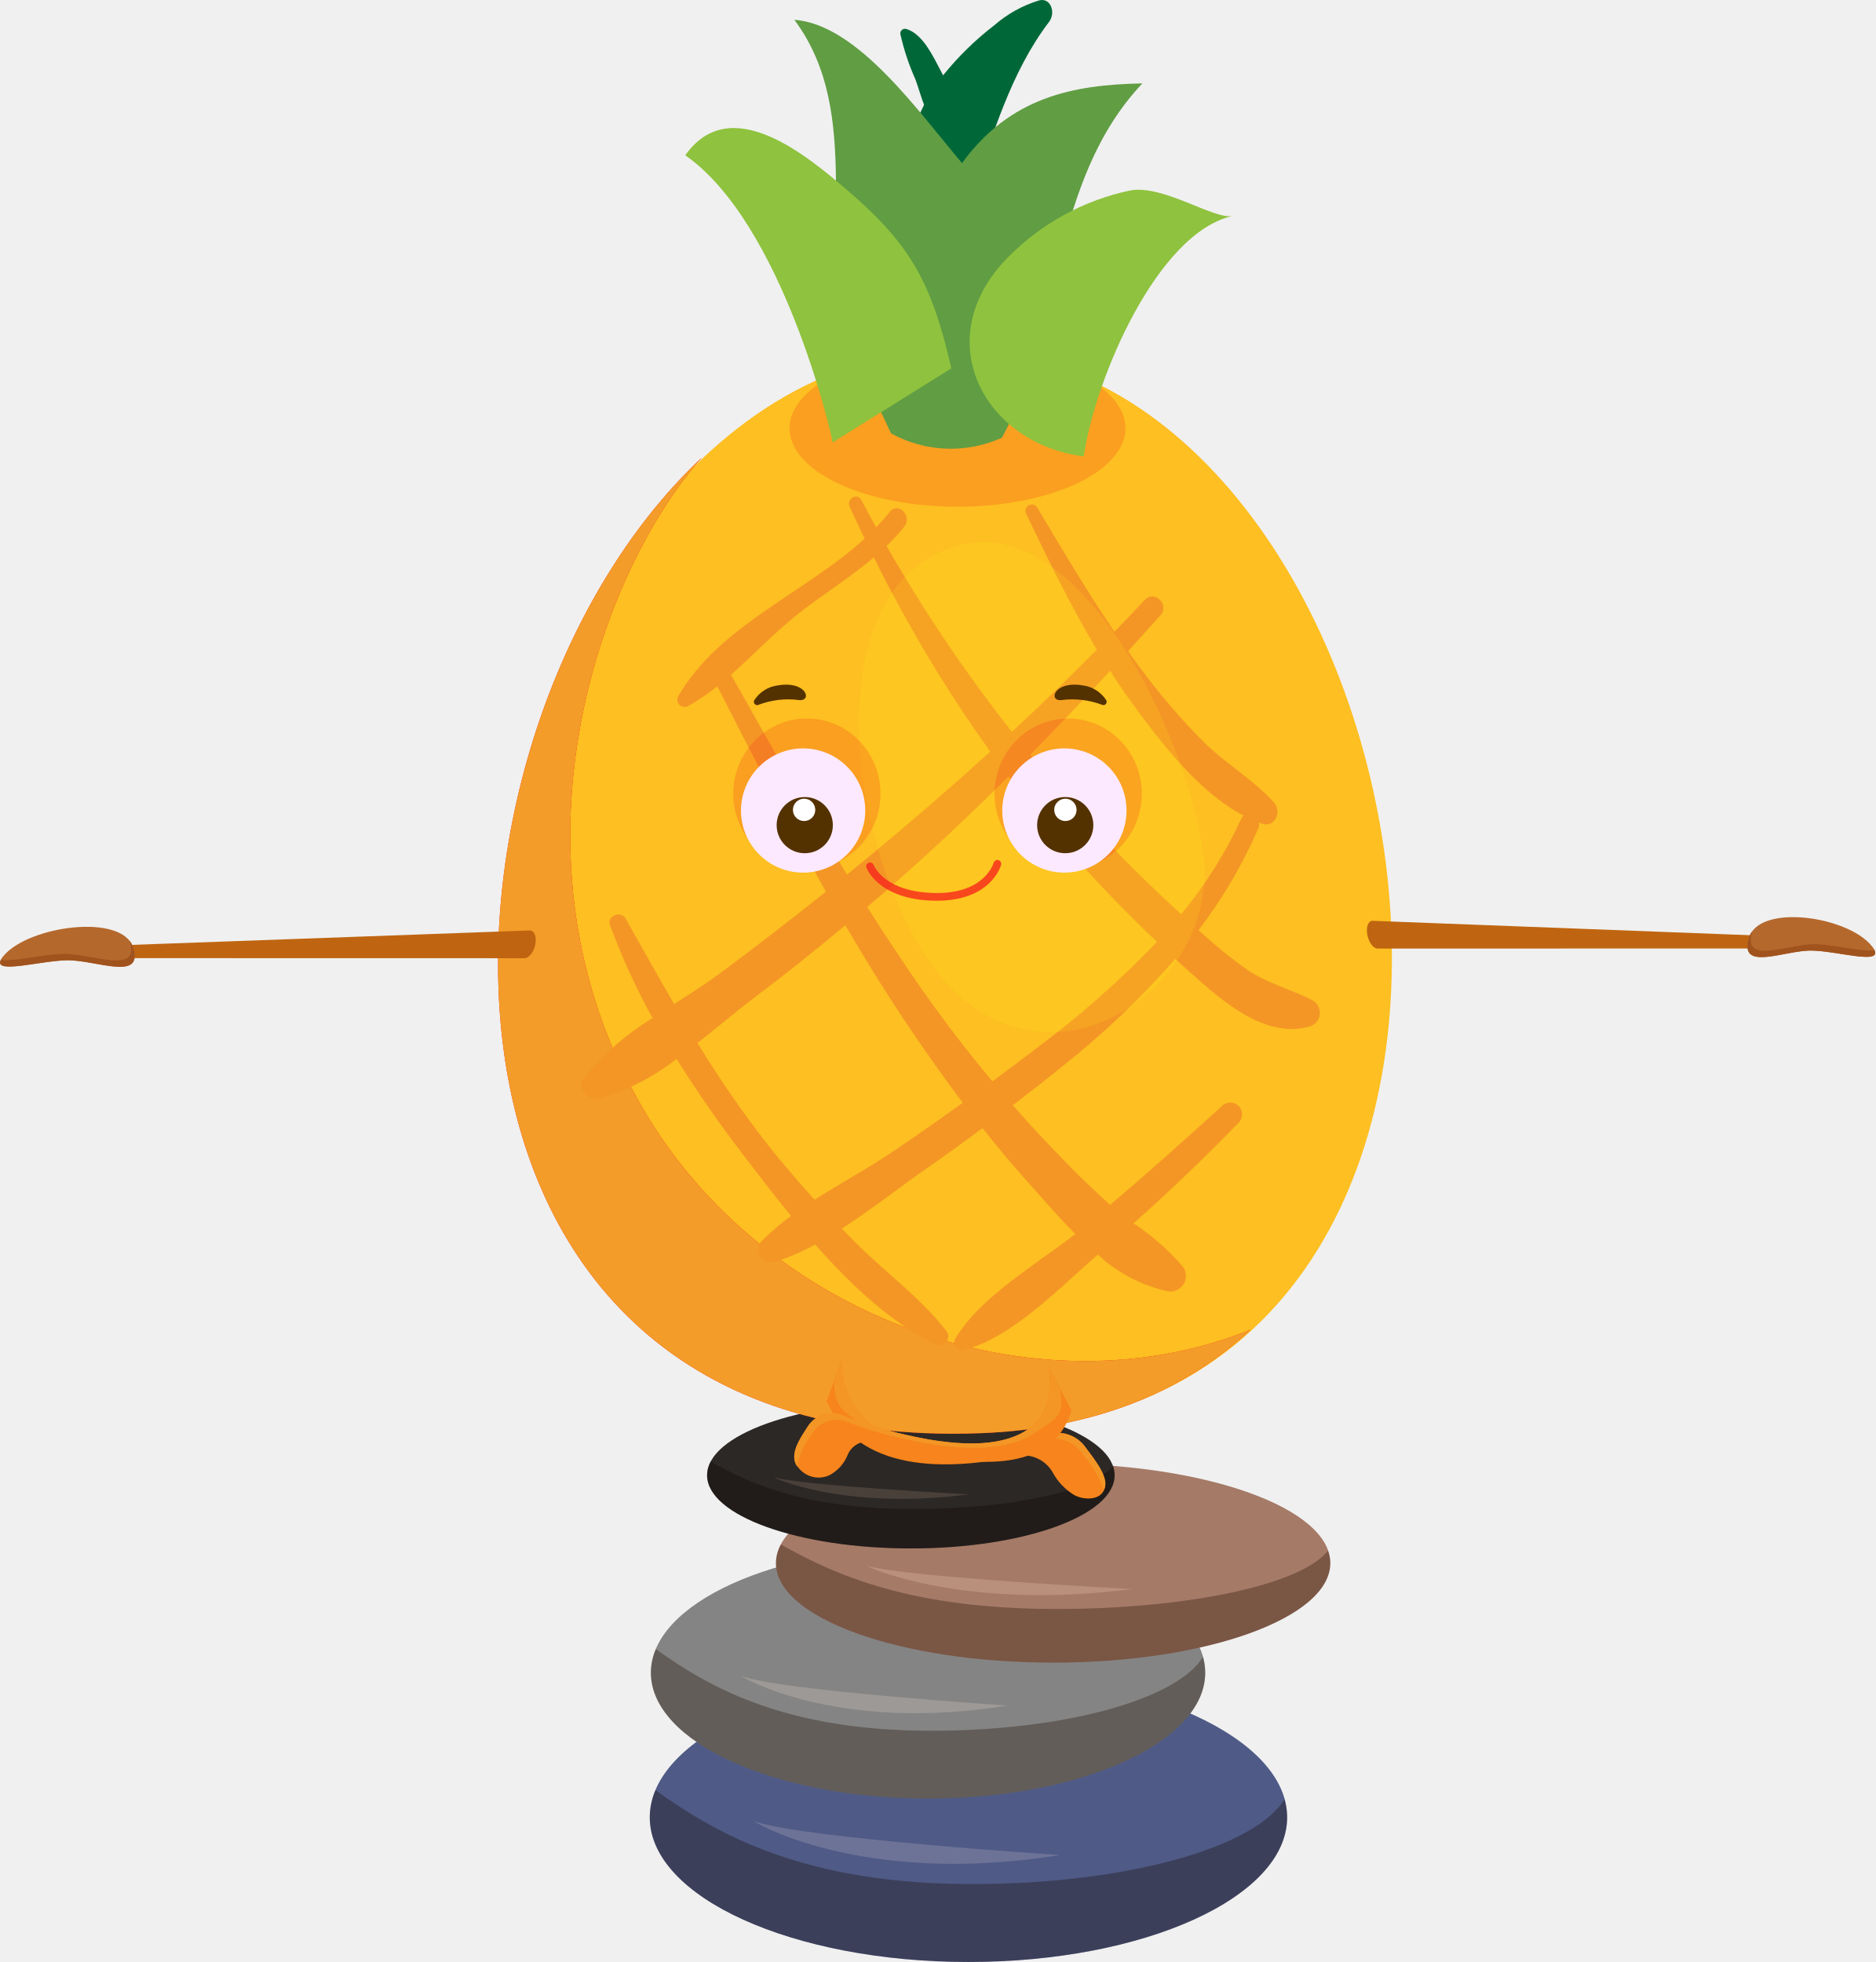
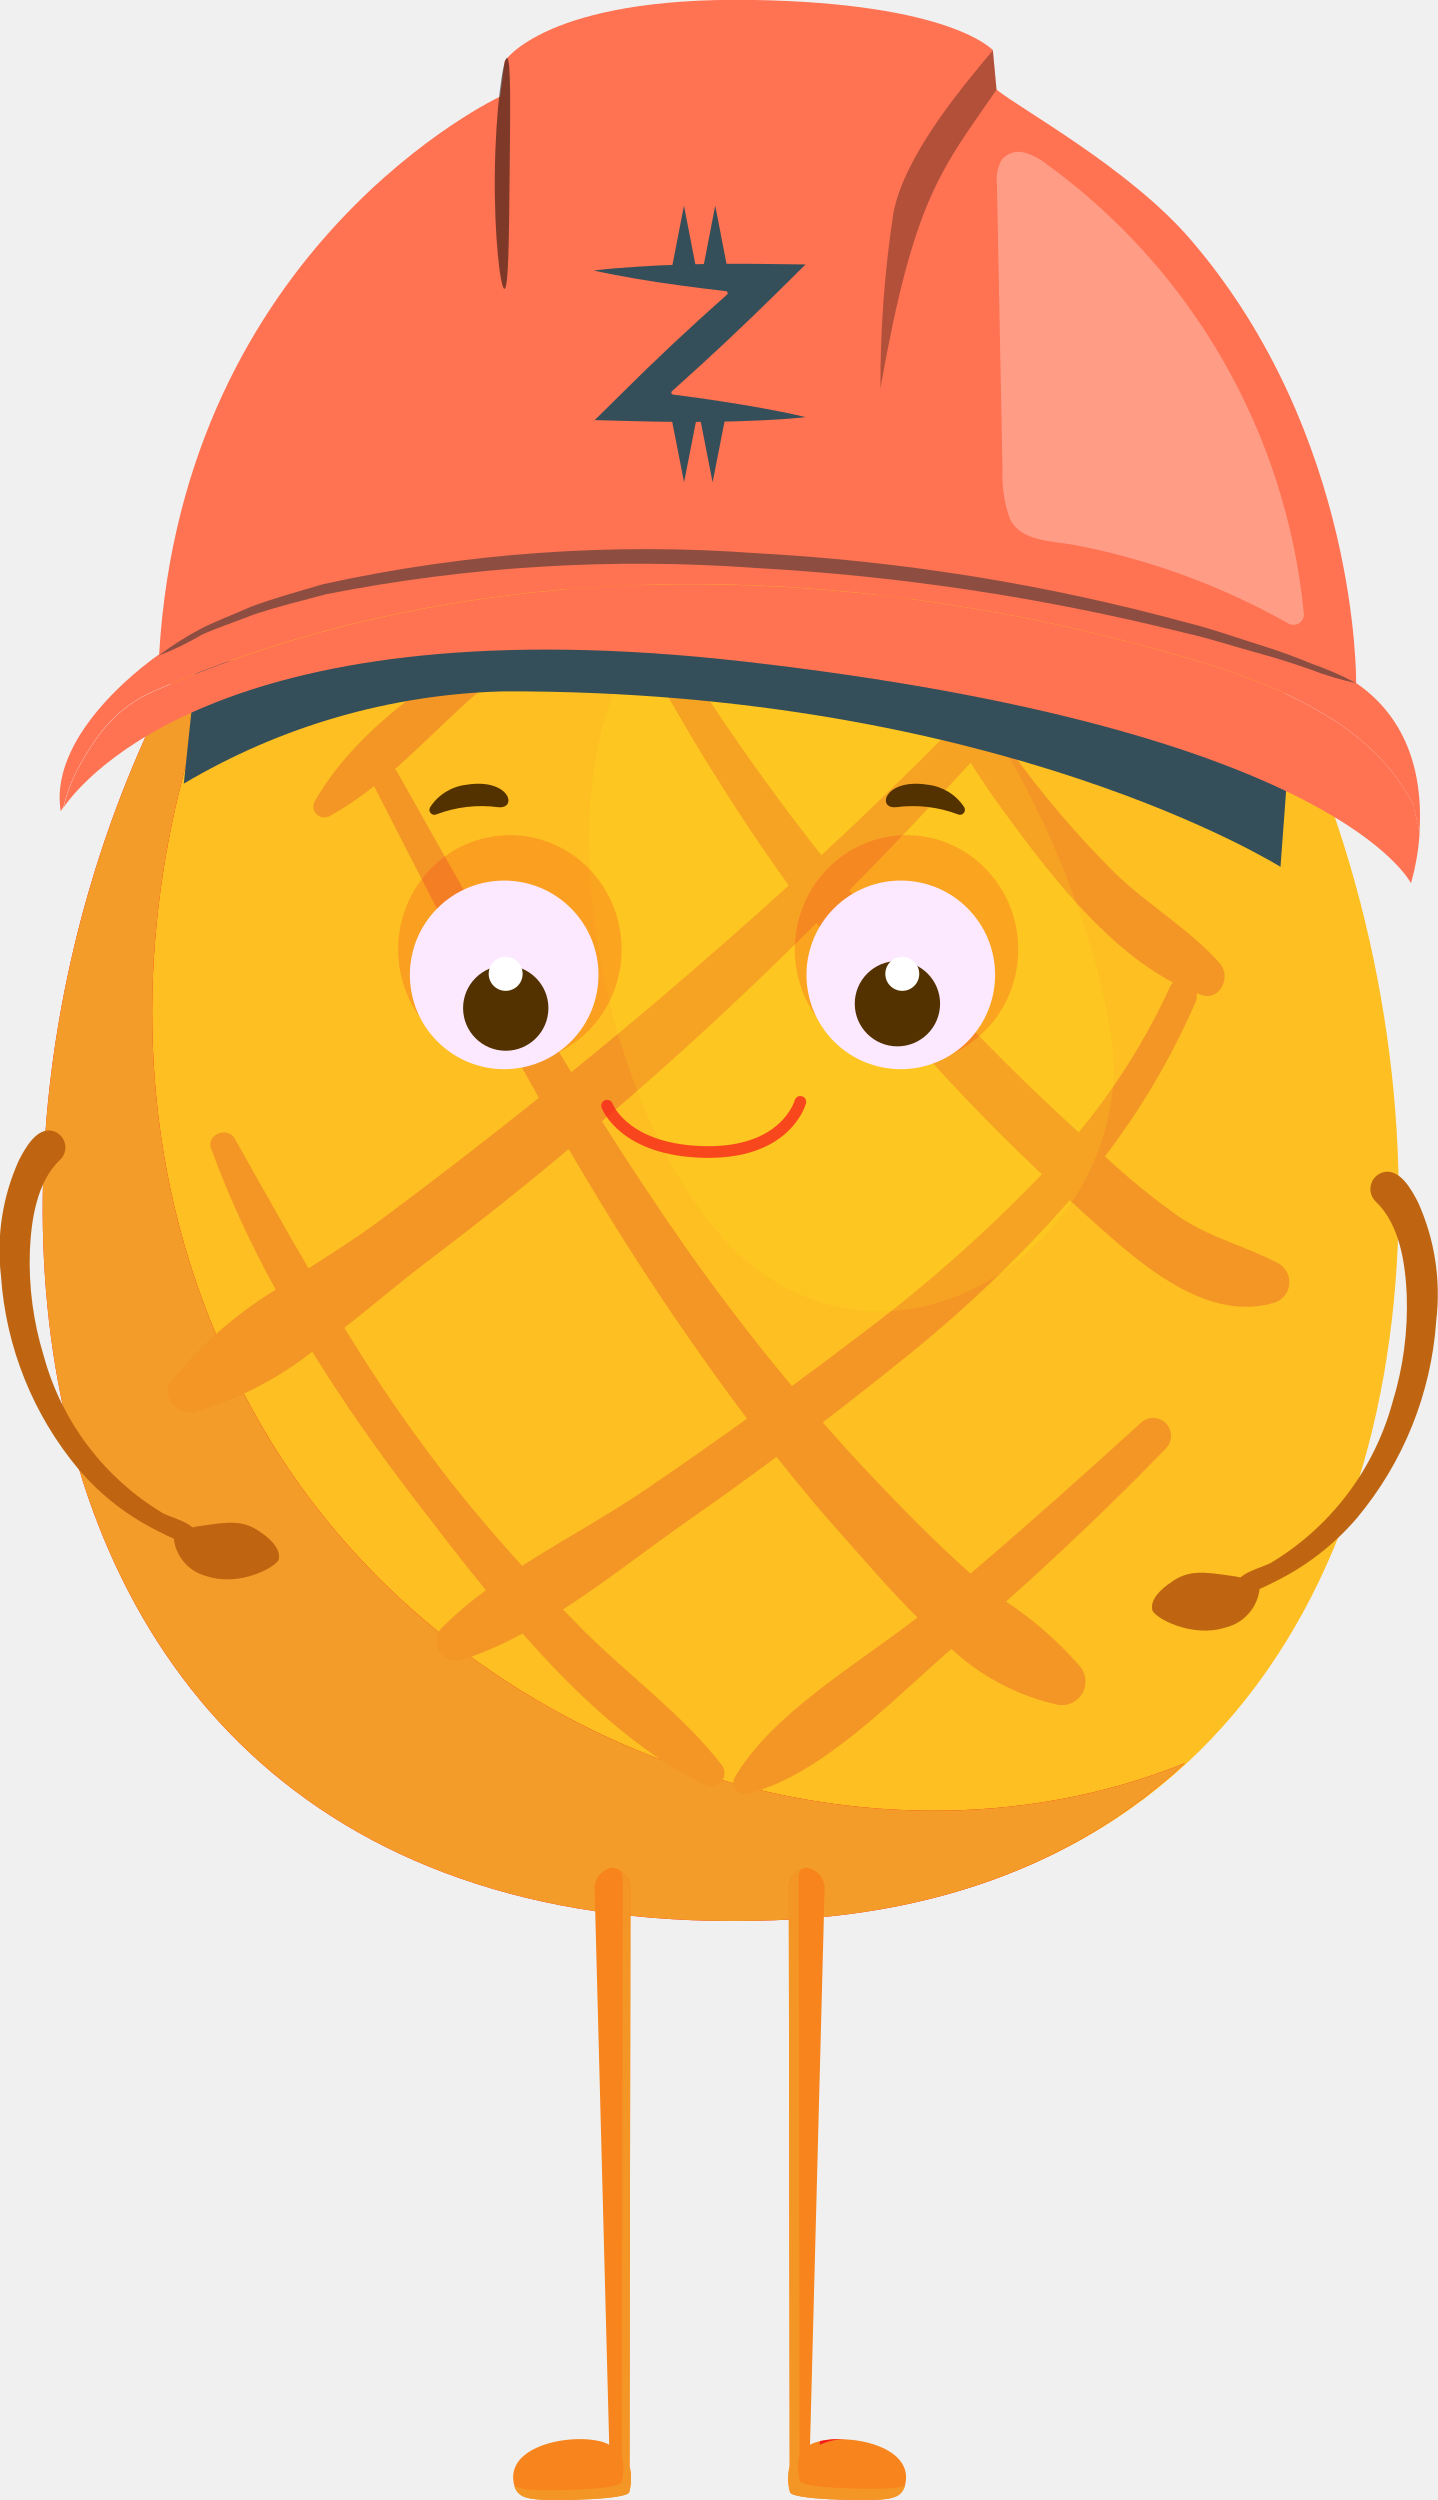
- <svg xmlns="http://www.w3.org/2000/svg" width="156.816" height="164.098" viewBox="0 0 156.816 164.098">
-   <g id="Groupe_3539" data-name="Groupe 3539" transform="translate(-247.734 -259.982)">
-     <ellipse id="Ellipse_760" data-name="Ellipse 760" cx="26.65" cy="12.099" rx="26.65" ry="12.099" transform="translate(302.07 399.881)" fill="#4f5a86" />
-     <g id="Groupe_3145" data-name="Groupe 3145" transform="translate(302.07 409.708)" style="mix-blend-mode: multiply;isolation: isolate">
-       <path id="Tracé_12168" data-name="Tracé 12168" d="M1006.358-618.624c-13.7,0-21.049-3.941-26.476-7.853a5.844,5.844,0,0,0-.476,2.272c0,6.682,11.931,12.1,26.649,12.1s26.65-5.417,26.65-12.1a5.678,5.678,0,0,0-.218-1.524C1030.046-621.677,1019.277-618.624,1006.358-618.624Z" transform="translate(-979.406 626.477)" fill="#bdb3ab" />
+ <svg xmlns="http://www.w3.org/2000/svg" width="78.487" height="136.522" viewBox="0 0 78.487 136.522">
+   <g id="Groupe_3540" data-name="Groupe 3540" transform="translate(-115.346 -275.858)">
+     <path id="Tracé_12223" data-name="Tracé 12223" d="M467.761-755.7c-61.2,2.286-43.782-88.214-3.351-89.723S521.207-757.694,467.761-755.7Z" transform="translate(-309.941 1136.353)" fill="#fdbf21" />
+     <ellipse id="Ellipse_776" data-name="Ellipse 776" cx="13.921" cy="6.508" rx="13.921" ry="6.508" transform="translate(141.742 290.894)" fill="#f71c1c" opacity="0.2" />
+     <path id="Tracé_12224" data-name="Tracé 12224" d="M467.433-747.955c9.656-.361,17.032-3.57,22.4-8.576-17.855,7.19-40.354-1.1-50.381-18.367-12.068-20.782-3.588-44.4,4.879-53.909l-.046.025C419.894-805.737,417.605-746.094,467.433-747.955Z" transform="translate(-309.79 1128.676)" fill="#f71c1c" />
+     <path id="Tracé_12225" data-name="Tracé 12225" d="M467.433-747.955c9.656-.361,17.032-3.57,22.4-8.576-17.855,7.19-40.354-1.1-50.381-18.367-12.068-20.782-3.588-44.4,4.879-53.909l-.046.025C419.894-805.737,417.605-746.094,467.433-747.955Z" transform="translate(-309.79 1128.676)" fill="#f39c29" />
+     <path id="Tracé_12226" data-name="Tracé 12226" d="M500.846-781.069c-1.812-.966-3.78-1.41-5.509-2.6a37.922,37.922,0,0,1-4-3.262,40.273,40.273,0,0,0,4.952-8.435.856.856,0,0,0,.06-.482c.088.033.173.072.261.1,1.041.355,1.636-1.007,1-1.725-1.668-1.889-3.942-3.188-5.76-4.963a53.753,53.753,0,0,1-5.5-6.428c-.293-.394-.579-.794-.864-1.194q1.348-1.482,2.682-2.977c.775-.869-.483-2.148-1.286-1.286q-1.248,1.337-2.522,2.648c-2.272-3.337-4.34-6.825-6.4-10.289a.53.53,0,0,0-.914.534c1.827,3.8,3.677,7.617,5.85,11.237q-3.448,3.486-7.043,6.817a126.031,126.031,0,0,1-10.4-15.413,15.332,15.332,0,0,0,1.486-1.624c.662-.857-.525-2.077-1.209-1.21-.355.45-.741.876-1.139,1.29-.415-.753-.832-1.5-1.231-2.267-.338-.645-1.251-.079-.961.562.4.886.822,1.761,1.241,2.636-4.914,4.5-12.047,7.19-15.452,13.068a.6.6,0,0,0,.817.817,17.115,17.115,0,0,0,2.421-1.636c2.914,5.718,5.843,11.438,9,17.024q-4.307,3.448-8.736,6.738c-1.175.873-2.5,1.714-3.845,2.575-1.363-2.337-2.685-4.707-4.031-7.091-.383-.679-1.569-.224-1.29.544a55.567,55.567,0,0,0,3.533,7.712,22.072,22.072,0,0,0-5.713,5c-.625.857.4,1.882,1.287,1.675a18.832,18.832,0,0,0,6.416-3.287c1.743,2.811,3.65,5.517,5.618,8.085,1.2,1.561,2.489,3.25,3.867,4.937a20.355,20.355,0,0,0-2.421,2.062,1.067,1.067,0,0,0,1.03,1.77,19.328,19.328,0,0,0,3.392-1.467c2.965,3.366,6.287,6.481,9.943,8.268a.737.737,0,0,0,.888-1.152c-2.117-2.706-5-4.8-7.434-7.219-.4-.4-.793-.807-1.188-1.212,2.42-1.56,4.74-3.4,6.916-4.914,1.6-1.113,3.18-2.257,4.746-3.419,1.111,1.4,2.246,2.787,3.437,4.116,1.233,1.377,2.67,3.076,4.255,4.656-3.31,2.584-7.911,5.217-9.973,8.729a.618.618,0,0,0,.69.9c4.026-.981,8.044-5.24,11.14-7.909A12.538,12.538,0,0,0,488.687-757a1.288,1.288,0,0,0,1.242-2.133,19.8,19.8,0,0,0-3.994-3.486c3.014-2.689,5.933-5.472,8.747-8.381a.978.978,0,0,0-1.383-1.382c-3.06,2.787-6.151,5.548-9.3,8.233l-.02-.017c-1.946-1.727-3.768-3.59-5.552-5.483q-1.277-1.355-2.5-2.755,2.135-1.635,4.229-3.322a71.206,71.206,0,0,0,9.262-8.813c.217.2.426.4.645.6,2.721,2.427,6.553,6.163,10.507,5.007A1.181,1.181,0,0,0,500.846-781.069Zm-48.18-26.89a.687.687,0,0,0-.1-.122c1.821-1.6,3.531-3.416,5.348-4.88,2.053-1.654,4.441-3.116,6.506-4.863a115.669,115.669,0,0,0,9.649,16.1q-4.872,4.421-9.947,8.619c-.639.53-1.285,1.052-1.928,1.576C458.875-796.923,455.766-802.445,452.666-807.959Zm13.549,39.249c-2.083,1.422-4.472,2.708-6.706,4.139-1.34-1.476-2.636-2.992-3.873-4.554a86.525,86.525,0,0,1-5.833-8.446c1.623-1.275,3.169-2.592,4.59-3.664q3.91-2.949,7.66-6.091c1.751,2.987,3.573,5.931,5.52,8.8,1.356,2,2.76,3.98,4.219,5.918Q469.026-770.624,466.215-768.709Zm11.54-8.307q-1.74,1.333-3.511,2.628-3.007-3.6-5.719-7.45c-1.613-2.3-3.157-4.643-4.66-7.013.653-.557,1.306-1.112,1.952-1.676,3.366-2.937,6.612-6,9.775-9.148,1.106,1.463,2.237,2.909,3.424,4.319a113.4,113.4,0,0,0,8.876,9.406A81.307,81.307,0,0,1,477.756-777.016ZM489.9-788.243l-.273-.25a122.636,122.636,0,0,1-9.848-10.11q-1.22-1.41-2.4-2.855,3.372-3.424,6.621-6.968c.545.846,1.1,1.683,1.7,2.5,2.369,3.266,5.563,7.5,9.354,9.5a.791.791,0,0,0-.166.241A35.785,35.785,0,0,1,489.9-788.243Z" transform="translate(-315.652 1125.937)" fill="#f49625" />
+     <path id="Tracé_12227" data-name="Tracé 12227" d="M491.188-815.618c9.992-2.664,18.843,15.627,20.222,25.508s-10.111,19.3-19.3,12.639S477.4-811.941,491.188-815.618Z" transform="translate(-335.36 1122.709)" fill="#ffe91a" opacity="0.15" />
+     <ellipse id="Ellipse_777" data-name="Ellipse 777" cx="6.101" cy="6.24" rx="6.101" ry="6.24" transform="translate(158.749 321.466)" fill="#f71c1c" opacity="0.2" />
+     <circle id="Ellipse_778" data-name="Ellipse 778" cx="5.15" cy="5.15" r="5.15" transform="translate(157.254 329.095) rotate(-45)" fill="#fce9ff" />
+     <circle id="Ellipse_779" data-name="Ellipse 779" cx="2.33" cy="2.33" r="2.33" transform="translate(162.023 328.339)" fill="#543200" />
+     <path id="Tracé_12228" data-name="Tracé 12228" d="M517.258-792.632a.272.272,0,0,1-.348.39,6.953,6.953,0,0,0-3.363-.39c-1.1.116-.632-1.607,1.729-1.224A2.726,2.726,0,0,1,517.258-792.632Z" transform="translate(-349.26 1112.569)" fill="#543200" />
+     <path id="Tracé_12229" data-name="Tracé 12229" d="M514.78-775.424a.927.927,0,0,1-.927.927.926.926,0,0,1-.926-.927.926.926,0,0,1,.926-.926A.927.927,0,0,1,514.78-775.424Z" transform="translate(-349.235 1104.464)" fill="#fff" />
+     <ellipse id="Ellipse_780" data-name="Ellipse 780" cx="6.101" cy="6.24" rx="6.101" ry="6.24" transform="translate(137.089 321.466)" fill="#f71c1c" opacity="0.2" />
+     <circle id="Ellipse_781" data-name="Ellipse 781" cx="5.15" cy="5.15" r="5.15" transform="translate(135.595 329.095) rotate(-45)" fill="#fce9ff" />
+     <circle id="Ellipse_782" data-name="Ellipse 782" cx="2.33" cy="2.33" r="2.33" transform="translate(140.634 328.579)" fill="#543200" />
+     <path id="Tracé_12230" data-name="Tracé 12230" d="M466.728-792.632a.272.272,0,0,0,.348.39,6.953,6.953,0,0,1,3.363-.39c1.1.116.632-1.607-1.729-1.224A2.725,2.725,0,0,0,466.728-792.632Z" transform="translate(-327.892 1112.569)" fill="#543200" />
+     <path id="Tracé_12231" data-name="Tracé 12231" d="M474.554-775.424a.926.926,0,0,1-.926.927.926.926,0,0,1-.927-.927.926.926,0,0,1,.927-.926A.926.926,0,0,1,474.554-775.424Z" transform="translate(-330.668 1104.464)" fill="#fff" />
+     <path id="Tracé_12232" data-name="Tracé 12232" d="M489.977-758.865l-.185,0c-4.607-.079-5.614-2.627-5.655-2.735a.319.319,0,0,1,.187-.411.318.318,0,0,1,.41.185c.038.1.931,2.251,5.069,2.322,4.156.074,4.869-2.475,4.876-2.5a.32.32,0,0,1,.391-.227.32.32,0,0,1,.227.39C495.263-761.719,494.453-758.865,489.977-758.865Z" transform="translate(-335.937 1097.952)" fill="#f71c1c" opacity="0.75" />
+     <path id="Tracé_12233" data-name="Tracé 12233" d="M481.536-651.3l.05-31.417c0-.013,0-.032,0-.045a1.122,1.122,0,0,0-1.009-1.216,1.169,1.169,0,0,0-.943,1.3l.792,30.209c-1.3-.735-5.667-.191-5.213,2.1.136.687.569.854,1.557.9s4.51,0,4.746-.4A2.872,2.872,0,0,0,481.536-651.3Z" transform="translate(-331.812 1061.83)" fill="#f7841c" />
+     <path id="Tracé_12234" data-name="Tracé 12234" d="M504.262-652.468l.792-30.209c0-.013,0-.032,0-.045a1.143,1.143,0,0,0-.978-1.256,1.146,1.146,0,0,0-.975,1.261l.05,31.417a2.873,2.873,0,0,0,.02,1.439c.236.4,3.758.445,4.746.4s1.421-.214,1.557-.9C509.929-652.659,505.562-653.2,504.262-652.468Z" transform="translate(-344.681 1061.83)" fill="#f7841c" />
+     <path id="Tracé_12235" data-name="Tracé 12235" d="M506.287-625.719a3.151,3.151,0,0,1,1.341-.3,5.027,5.027,0,0,0-1.336.1Z" transform="translate(-346.17 1035.082)" fill="#f71c1c" />
+     <path id="Tracé_12236" data-name="Tracé 12236" d="M508.454-650.011c-.988.047-4.51,0-4.746-.4a2.874,2.874,0,0,1-.02-1.439l-.05-31.417a1.548,1.548,0,0,1,.106-.571,1.284,1.284,0,0,0-.642,1.184l.05,31.417a2.873,2.873,0,0,0,.02,1.439c.236.4,3.758.445,4.746.4.923-.044,1.362-.193,1.526-.773A3.118,3.118,0,0,1,508.454-650.011Z" transform="translate(-344.681 1061.764)" fill="#f49625" />
+     <path id="Tracé_12237" data-name="Tracé 12237" d="M481.6-651.185l.05-31.417c0-.013,0-.032,0-.045a1.323,1.323,0,0,0-.534-1.08,1.535,1.535,0,0,1,.113.544c0,.013,0,.032,0,.045l-.05,31.417a2.88,2.88,0,0,1-.02,1.439c-.236.4-3.758.445-4.746.4a2.675,2.675,0,0,1-1.1-.209c.171.556.609.7,1.517.746.988.047,4.51,0,4.746-.4A2.872,2.872,0,0,0,481.6-651.185Z" transform="translate(-331.875 1061.713)" fill="#f49625" />
+     <g id="Groupe_3201" data-name="Groupe 3201" transform="translate(118.604 275.858)">
+       <g id="Groupe_3193" data-name="Groupe 3193" transform="translate(6.779 32.79)">
+         <path id="Tracé_12238" data-name="Tracé 12238" d="M441.777-802.5a36.017,36.017,0,0,1,17.446-5.038c27.079-.085,42.444,9.584,42.444,9.584l.552-7.487S462.48-812.5,462.2-812.5s-12.145,2.188-12.424,2.288-7.324,1.344-7.324,1.344Z" transform="translate(-441.777 812.503)" fill="#344f59" />
+       </g>
+       <g id="Groupe_3194" data-name="Groupe 3194">
+         <path id="Tracé_12239" data-name="Tracé 12239" d="M566.947-786.717a7.554,7.554,0,0,0,.076-2.043h0A7.573,7.573,0,0,1,566.947-786.717Z" transform="translate(-492.771 834.334)" fill="#ff7252" />
+         <path id="Tracé_12240" data-name="Tracé 12240" d="M566.746-784.93a9.245,9.245,0,0,1-.228,1A9.145,9.145,0,0,0,566.746-784.93Z" transform="translate(-492.573 832.566)" fill="#ff7252" />
+         <path id="Tracé_12241" data-name="Tracé 12241" d="M566.945-784.965l0,.019Z" transform="translate(-492.769 832.582)" />
+         <path id="Tracé_12242" data-name="Tracé 12242" d="M566.5-783.079l-.019.062C566.489-783.038,566.5-783.058,566.5-783.079Z" transform="translate(-492.557 831.712)" />
+         <path id="Tracé_12243" data-name="Tracé 12243" d="M429.734-830.447a8.882,8.882,0,0,1,.5-1.084c.261-.475.526-.917.807-1.327a8.475,8.475,0,0,1,1.416-1.626,6.86,6.86,0,0,1,.566-.445,7.45,7.45,0,0,1,1.329-.744,66.879,66.879,0,0,1,10.195-3.5,73.194,73.194,0,0,1,8.586-1.649c.667-.088,1.335-.169,2-.24q2.64-.278,5.3-.378.943-.036,1.886-.052,1.8-.029,3.612.018,2.71.07,5.421.306a98.54,98.54,0,0,1,16.063,2.775q1.753.452,3.485.964.451.132.9.274t.907.292c.384.129.768.265,1.15.405a24.33,24.33,0,0,1,4.895,2.371,15.481,15.481,0,0,1,1.49,1.1,11.453,11.453,0,0,1,2.886,3.56l.031.3a5.7,5.7,0,0,1,.17.629c0,.011,0,.023.007.034a6.289,6.289,0,0,1,.1.629c.188-2.453-.2-6.04-3.449-8.265,0,0,.169-13.563-9.093-24.276-3.312-3.831-9.3-7.111-10.546-8.131l-.2-2.154s-2.268-2.572-13.161-2.742c-11.256-.176-13.5,3.347-13.5,3.347l-.245,1.927s-17.3,8.1-18.622,30.464c0,0-6.093,4.1-5.374,8.564,0,0,.05-.084.148-.226a8.278,8.278,0,0,1,.328-1.094C429.727-830.423,429.73-830.435,429.734-830.447Z" transform="translate(-429.188 873.4)" fill="#ff7252" />
+         <path id="Tracé_12244" data-name="Tracé 12244" d="M541.724-807.14q-.452-.141-.9-.274-1.732-.511-3.485-.964,1.753.452,3.485.964Q541.271-807.282,541.724-807.14Z" transform="translate(-479.104 843.389)" fill="#ff7252" />
+         <path id="Tracé_12245" data-name="Tracé 12245" d="M447.832-809.827a66.887,66.887,0,0,0-10.195,3.5,7.451,7.451,0,0,0-1.329.744,7.451,7.451,0,0,1,1.329-.744A66.887,66.887,0,0,1,447.832-809.827Z" transform="translate(-432.474 844.057)" fill="#ff7252" />
+         <path id="Tracé_12246" data-name="Tracé 12246" d="M566.724-790.79a5.7,5.7,0,0,0-.17-.629l-.031-.3.031.3A5.328,5.328,0,0,1,566.724-790.79Z" transform="translate(-492.575 835.7)" fill="#ff7252" />
+         <path id="Tracé_12247" data-name="Tracé 12247" d="M434.044-801.127a8.476,8.476,0,0,0-1.416,1.626A8.476,8.476,0,0,1,434.044-801.127Z" transform="translate(-430.775 840.042)" fill="#ff7252" />
+         <path id="Tracé_12248" data-name="Tracé 12248" d="M429.9-793.561a8.273,8.273,0,0,0-.328,1.094h0A8.7,8.7,0,0,1,429.9-793.561Z" transform="translate(-429.365 836.55)" fill="#ff7252" />
+         <path id="Tracé_12249" data-name="Tracé 12249" d="M567-789.3h0a6.275,6.275,0,0,0-.1-.629C566.95-789.721,566.983-789.511,567-789.3Z" transform="translate(-492.753 834.873)" fill="#ff7252" />
+         <path id="Tracé_12250" data-name="Tracé 12250" d="M547.169-805.536c.384.129.768.265,1.15.405C547.937-805.271,547.553-805.407,547.169-805.536Z" transform="translate(-483.642 842.077)" fill="#ff7252" />
+         <path id="Tracé_12251" data-name="Tracé 12251" d="M494.34-814.126q-1.807-.047-3.612-.018Q492.532-814.174,494.34-814.126Z" transform="translate(-457.592 846.055)" fill="#ff7252" />
+         <path id="Tracé_12252" data-name="Tracé 12252" d="M457.71-811.241a73.2,73.2,0,0,1,8.586-1.649A73.2,73.2,0,0,0,457.71-811.241Z" transform="translate(-442.352 845.471)" fill="#ff7252" />
+         <path id="Tracé_12253" data-name="Tracé 12253" d="M477.378-813.66q2.64-.278,5.3-.378Q480.02-813.935,477.378-813.66Z" transform="translate(-451.43 846.001)" fill="#ff7252" />
+         <path id="Tracé_12254" data-name="Tracé 12254" d="M430.2-794.558a8.422,8.422,0,0,1,.5-1.085A8.887,8.887,0,0,0,430.2-794.558Z" transform="translate(-429.656 837.51)" fill="#ff7252" />
+         <path id="Tracé_12255" data-name="Tracé 12255" d="M497.436-814.1q2.711.07,5.421.306Q500.148-814.029,497.436-814.1Z" transform="translate(-460.688 846.03)" fill="#ff7252" />
+         <path id="Tracé_12256" data-name="Tracé 12256" d="M507.5-813.532a98.523,98.523,0,0,1,16.063,2.775A98.523,98.523,0,0,0,507.5-813.532Z" transform="translate(-465.334 845.767)" fill="#ff7252" />
+         <path id="Tracé_12257" data-name="Tracé 12257" d="M558.4-800.379a15.482,15.482,0,0,1,1.49,1.1A15.482,15.482,0,0,0,558.4-800.379Z" transform="translate(-488.824 839.697)" fill="#ff7252" />
+         <path id="Tracé_12258" data-name="Tracé 12258" d="M473.656-813.1c.667-.088,1.335-.169,2-.24C474.991-813.264,474.323-813.183,473.656-813.1Z" transform="translate(-449.712 845.677)" fill="#ff7252" />
+         <path id="Tracé_12259" data-name="Tracé 12259" d="M549.3-804.783a24.33,24.33,0,0,1,4.895,2.371A24.33,24.33,0,0,0,549.3-804.783Z" transform="translate(-484.628 841.729)" fill="#ff7252" />
+         <path id="Tracé_12260" data-name="Tracé 12260" d="M430.181-793.592c0-.012.008-.024.012-.036C430.189-793.616,430.185-793.6,430.181-793.592Z" transform="translate(-429.646 836.581)" fill="#ff7252" />
+         <path id="Tracé_12261" data-name="Tracé 12261" d="M566.9-789.992c0,.011,0,.023.007.034C566.9-789.969,566.9-789.981,566.9-789.992Z" transform="translate(-492.747 834.903)" fill="#ff7252" />
+         <path id="Tracé_12262" data-name="Tracé 12262" d="M487.225-814.083q.942-.036,1.886-.052Q488.168-814.121,487.225-814.083Z" transform="translate(-455.975 846.046)" fill="#ff7252" />
+         <path id="Tracé_12263" data-name="Tracé 12263" d="M503.513-801.145a5.34,5.34,0,0,0-.17-.629l-.031-.3a11.452,11.452,0,0,0-2.886-3.56,15.482,15.482,0,0,0-1.49-1.1,24.325,24.325,0,0,0-4.894-2.371c-.382-.141-.766-.277-1.15-.405q-.453-.151-.907-.292t-.9-.274q-1.732-.511-3.485-.964a98.521,98.521,0,0,0-16.063-2.775q-2.708-.234-5.421-.306-1.807-.047-3.612-.018-.943.015-1.886.052-2.66.1-5.3.379c-.669.071-1.337.152-2,.24a73.2,73.2,0,0,0-8.586,1.649,66.88,66.88,0,0,0-10.195,3.5,7.455,7.455,0,0,0-1.329.744,6.891,6.891,0,0,0-.566.445,8.476,8.476,0,0,0-1.416,1.626c-.281.41-.545.852-.807,1.327a8.412,8.412,0,0,0-.5,1.084c0,.012-.007.024-.012.036a8.7,8.7,0,0,0-.328,1.094c1.1-1.588,8.988-11.188,37.225-7.959,32.254,3.689,36.354,12.1,36.354,12.1a13.031,13.031,0,0,0,.466-2.653c-.022-.212-.055-.422-.1-.629C503.517-801.122,503.516-801.133,503.513-801.145Z" transform="translate(-429.365 846.055)" fill="#ff7252" />
+       </g>
+       <g id="Groupe_3196" data-name="Groupe 3196" transform="translate(44.822 2.748)" opacity="0.3">
+         <g id="Groupe_3195" data-name="Groupe 3195">
+           <path id="Tracé_12264" data-name="Tracé 12264" d="M518.569-868.3c-1.79,2.144-4.887,5.841-5.441,8.952a62.215,62.215,0,0,0-.7,9.511c1.845-10.464,3.356-11.966,6.343-16.309Z" transform="translate(-512.43 868.296)" />
+         </g>
+       </g>
+       <g id="Groupe_3198" data-name="Groupe 3198" transform="translate(5.399 30.024)" opacity="0.5">
+         <g id="Groupe_3197" data-name="Groupe 3197">
+           <path id="Tracé_12265" data-name="Tracé 12265" d="M504.619-810.354a16.538,16.538,0,0,1-2.529-.76c-.8-.279-1.782-.606-2.945-.918s-2.459-.756-3.938-1.083a124.8,124.8,0,0,0-23.342-3.528,88.234,88.234,0,0,0-23.5,1.431c-1.455.383-2.782.719-3.917,1.095-1.11.44-2.1.76-2.861,1.113a16.6,16.6,0,0,1-2.369,1.147,16.33,16.33,0,0,1,2.23-1.43c.753-.4,1.734-.769,2.848-1.256,1.137-.422,2.468-.8,3.935-1.225a82.052,82.052,0,0,1,23.681-1.682,112.183,112.183,0,0,1,23.444,3.783c1.478.365,2.773.845,3.927,1.2s2.129.726,2.916,1.053A16.483,16.483,0,0,1,504.619-810.354Z" transform="translate(-439.215 817.639)" fill="#1b292f" />
+         </g>
+       </g>
+       <g id="Groupe_3200" data-name="Groupe 3200" transform="translate(51.181 8.295)" opacity="0.3">
+         <g id="Groupe_3199" data-name="Groupe 3199">
+           <path id="Tracé_12266" data-name="Tracé 12266" d="M524.243-856.236a2.135,2.135,0,0,1,.274-1.349,1.2,1.2,0,0,1,1.2-.38,3.345,3.345,0,0,1,1.182.595A34.436,34.436,0,0,1,541-832.817a.568.568,0,0,1-.836.579,38.577,38.577,0,0,0-11.457-4.247c-1.318-.278-3.213-.169-3.782-1.538a7.179,7.179,0,0,1-.378-2.622Q524.394-848.44,524.243-856.236Z" transform="translate(-524.241 857.995)" fill="#fff" />
+         </g>
+       </g>
    </g>
-     <path id="Tracé_12169" data-name="Tracé 12169" d="M995.471-621.7c-.4-.148,8.793,5.558,25.568,2.829C1021.039-618.867,999.312-620.282,995.471-621.7Z" transform="translate(-684.669 1034.003)" fill="#bdb3ab" style="mix-blend-mode: soft-light;isolation: isolate" />
-     <ellipse id="Ellipse_761" data-name="Ellipse 761" cx="23.178" cy="10.523" rx="23.178" ry="10.523" transform="translate(302.163 389.363)" fill="#848484" />
-     <g id="Groupe_3146" data-name="Groupe 3146" transform="translate(302.163 397.91)" style="mix-blend-mode: multiply;isolation: isolate">
-       <path id="Tracé_12170" data-name="Tracé 12170" d="M1003.017-641.368c-11.917,0-18.308-3.428-23.027-6.83a5.086,5.086,0,0,0-.414,1.976c0,5.812,10.377,10.523,23.178,10.523s23.178-4.712,23.178-10.523a4.94,4.94,0,0,0-.19-1.325C1023.619-644.023,1014.253-641.368,1003.017-641.368Z" transform="translate(-979.576 648.198)" fill="#bdb3ab" />
+     <g id="Groupe_3203" data-name="Groupe 3203" transform="translate(142.365 279.024)">
+       <g id="Groupe_3202" data-name="Groupe 3202">
+         <path id="Tracé_12267" data-name="Tracé 12267" d="M473.848-854.914c-.218.014-.568-2.81-.527-6.31s.449-6.315.667-6.3.177,2.837.142,6.306S474.076-854.927,473.848-854.914Z" transform="translate(-473.318 867.52)" opacity="0.5" />
+       </g>
    </g>
-     <path id="Tracé_12171" data-name="Tracé 12171" d="M993.549-644.04c-.35-.129,7.646,4.834,22.237,2.461C1015.786-641.579,996.889-642.81,993.549-644.04Z" transform="translate(-683.791 1044.209)" fill="#bdb3ab" style="mix-blend-mode: soft-light;isolation: isolate" />
-     <ellipse id="Ellipse_762" data-name="Ellipse 762" cx="23.178" cy="8.323" rx="23.178" ry="8.323" transform="translate(312.622 382.393)" fill="#a57a67" />
-     <g id="Groupe_3147" data-name="Groupe 3147" transform="translate(312.622 389.153)" style="mix-blend-mode: multiply;isolation: isolate">
-       <path id="Tracé_12172" data-name="Tracé 12172" d="M1022.273-658.916c-11.917,0-18.307-2.711-23.028-5.4a3.322,3.322,0,0,0-.414,1.563c0,4.6,10.377,8.323,23.178,8.323s23.178-3.726,23.178-8.323a3.151,3.151,0,0,0-.19-1.048C1042.875-661.016,1033.508-658.916,1022.273-658.916Z" transform="translate(-998.831 664.318)" fill="#bdb3ab" />
-     </g>
-     <path id="Tracé_12173" data-name="Tracé 12173" d="M1012.8-661.03c-.35-.1,7.646,3.823,22.237,1.947C1035.042-659.083,1016.145-660.056,1012.8-661.03Z" transform="translate(-692.588 1051.97)" fill="#bdb3ab" style="mix-blend-mode: soft-light;isolation: isolate" />
-     <ellipse id="Ellipse_763" data-name="Ellipse 763" cx="17.039" cy="6.119" rx="17.039" ry="6.119" transform="translate(306.862 377.252)" fill="#2c2826" />
-     <g id="Groupe_3148" data-name="Groupe 3148" transform="translate(306.862 382.222)" style="mix-blend-mode: multiply;isolation: isolate">
-       <path id="Tracé_12174" data-name="Tracé 12174" d="M1005.46-673.107c-8.761,0-13.458-1.993-16.928-3.972a2.442,2.442,0,0,0-.3,1.149c0,3.379,7.628,6.118,17.039,6.118s17.039-2.739,17.039-6.118a2.324,2.324,0,0,0-.14-.771C1020.6-674.651,1013.719-673.107,1005.46-673.107Z" transform="translate(-988.227 677.079)" fill="#bdb3ab" />
-     </g>
-     <path id="Tracé_12175" data-name="Tracé 12175" d="M998.5-674.661c-.257-.075,5.621,2.811,16.347,1.431C1014.846-673.23,1000.954-673.946,998.5-674.661Z" transform="translate(-686.054 1058.197)" fill="#bdb3ab" style="mix-blend-mode: soft-light;isolation: isolate" />
-     <path id="Tracé_12274" data-name="Tracé 12274" d="M996.865-757.7c-61.739,2.306-44.167-88.989-3.38-90.513S1050.781-759.714,996.865-757.7Z" transform="translate(-666.945 1137.486)" fill="#fdbf21" />
-     <ellipse id="Ellipse_783" data-name="Ellipse 783" cx="14.044" cy="6.565" rx="14.044" ry="6.565" transform="translate(313.759 289.235)" fill="#f71c1c" opacity="0.2" />
-     <path id="Tracé_12177" data-name="Tracé 12177" d="M1022.03-888.045c-1.271-2.414.8-5.1,2.224-6.772,1.775-2.078,4.229-4.366,6.6-5.208l-.957-1.61c-3.057,4.628-4.857,10.022-6.761,15.352l1.753.365c.37-4.2,1.966-8.012,3.6-11.748a1.481,1.481,0,0,0-.1-1.554,1,1,0,0,0-1.557-.077c-2.666,3.37-3.891,7.716-6.2,11.355l1.906,1.434c1.249-2.6,1.934-5.474,3-8.163a1.175,1.175,0,1,0-2.194-.823,47.129,47.129,0,0,0-1.719,5.144c-.4,1.463-1.064,3.323-.259,4.686.238.4.788.678,1.139.228a3.16,3.16,0,0,0,.782-1.6c.142-.839.336-1.665.549-2.485a44.224,44.224,0,0,1,1.7-5.15l-2.194-.823c-.974,2.477-1.575,5.164-2.714,7.552-.714,1.5,1.024,2.835,1.906,1.434,2.173-3.45,3.284-7.7,5.761-10.908l-1.778-1.332c-1.7,4.061-3.3,8.182-3.432,12.741a.9.9,0,0,0,1.753.365c1.656-5.07,3.262-10.49,6.428-14.635.592-.774.164-2.042-.8-1.818a10.269,10.269,0,0,0-3.779,2.093,25.247,25.247,0,0,0-4.234,4.133c-1.664,2.072-4.406,6.882-.99,8.583.366.182.763-.375.56-.759Z" transform="translate(-695.815 1162.104)" fill="#006838" />
-     <path id="Tracé_12178" data-name="Tracé 12178" d="M1006.2-872.089c-2.657-8.373,1.393-19.062-4.516-26.983,5.325.376,10.5,7.868,14.022,11.98,4.022-5.508,9.254-6.551,15.081-6.661-7.726,8.187-6.734,20.429-11.746,29.633a10.356,10.356,0,0,1-9.272-.363Z" transform="translate(-687.523 1160.711)" fill="#609d43" />
-     <path id="Tracé_12179" data-name="Tracé 12179" d="M997.21-856.114l9.929-6.192c-1.625-7.137-3.41-10.364-8.649-14.858-3.424-2.937-9.827-8.325-13.6-2.963C993-874.479,997.119-856.882,997.21-856.114Z" transform="translate(-679.85 1153.099)" fill="#8fc23e" />
-     <path id="Tracé_12180" data-name="Tracé 12180" d="M1038.211-850.609c-8.3-1.034-13.022-9.734-6.444-16.542a20.21,20.21,0,0,1,10.336-5.7c2.783-.5,7.027,2.473,8.565,2.135C1044.372-869.334,1039.166-857.135,1038.211-850.609Z" transform="translate(-699.851 1148.76)" fill="#8fc23e" />
-     <path id="Tracé_12181" data-name="Tracé 12181" d="M1018.017-897.2a19.967,19.967,0,0,0,1.255,3.756c.49,1.332.911,3.333,2,4.158.876.662,1.847-.3,1.725-1.388a6.739,6.739,0,0,0-.913-2.128c-.339-.689-.692-1.369-1.05-2.045-.6-1.122-1.374-2.5-2.557-2.838a.391.391,0,0,0-.463.485Z" transform="translate(-694.981 1160.082)" fill="#006838" />
-     <path id="Tracé_12182" data-name="Tracé 12182" d="M996.537-750.035c9.741-.363,17.182-3.6,22.6-8.651-18.011,7.254-40.709-1.11-50.824-18.529-12.175-20.965-3.62-44.793,4.921-54.384l-.046.024C948.58-808.326,946.27-748.158,996.537-750.035Z" transform="translate(-666.836 1129.888)" fill="#f71c1c" />
-     <path id="Tracé_12183" data-name="Tracé 12183" d="M996.537-750.035c9.741-.363,17.182-3.6,22.6-8.651-18.011,7.254-40.709-1.11-50.824-18.529-12.175-20.965-3.62-44.793,4.921-54.384l-.046.024C948.58-808.326,946.27-748.158,996.537-750.035Z" transform="translate(-666.836 1129.888)" fill="#f39c29" />
-     <path id="Tracé_12275" data-name="Tracé 12275" d="M1030.132-783.494c-1.828-.974-3.813-1.423-5.557-2.618a38.321,38.321,0,0,1-4.034-3.291,40.6,40.6,0,0,0,5-8.509.868.868,0,0,0,.061-.486c.088.033.175.073.263.1,1.051.358,1.651-1.016,1.013-1.74-1.682-1.906-3.977-3.216-5.811-5.006a54.218,54.218,0,0,1-5.546-6.485c-.3-.4-.585-.8-.872-1.2q1.36-1.494,2.706-3c.782-.877-.487-2.167-1.3-1.3q-1.259,1.35-2.544,2.672c-2.293-3.367-4.379-6.886-6.453-10.38a.534.534,0,0,0-.922.539c1.843,3.836,3.71,7.684,5.9,11.336q-3.478,3.517-7.1,6.878a127.155,127.155,0,0,1-10.488-15.549,15.31,15.31,0,0,0,1.5-1.638c.668-.864-.53-2.1-1.22-1.22-.359.454-.747.883-1.149,1.3-.419-.759-.84-1.518-1.242-2.286-.341-.651-1.262-.08-.97.567.4.893.829,1.776,1.253,2.659-4.958,4.544-12.153,7.254-15.588,13.183a.607.607,0,0,0,.824.825,17.236,17.236,0,0,0,2.443-1.65c2.939,5.769,5.894,11.539,9.082,17.174q-4.345,3.477-8.813,6.8c-1.186.881-2.522,1.729-3.878,2.6-1.375-2.357-2.708-4.749-4.067-7.154-.387-.684-1.583-.225-1.3.549a56.107,56.107,0,0,0,3.564,7.78,22.275,22.275,0,0,0-5.764,5.041c-.63.864.406,1.9,1.3,1.69a19,19,0,0,0,6.472-3.316c1.759,2.836,3.682,5.566,5.668,8.156,1.207,1.575,2.51,3.278,3.9,4.98a20.585,20.585,0,0,0-2.442,2.08,1.076,1.076,0,0,0,1.039,1.785,19.478,19.478,0,0,0,3.422-1.48c2.991,3.4,6.342,6.538,10.03,8.341a.743.743,0,0,0,.9-1.161c-2.136-2.73-5.041-4.844-7.5-7.283-.4-.4-.8-.814-1.2-1.223,2.441-1.574,4.781-3.43,6.977-4.957q2.421-1.685,4.788-3.449c1.121,1.416,2.265,2.812,3.467,4.153,1.244,1.389,2.693,3.1,4.292,4.7-3.339,2.607-7.98,5.263-10.06,8.8a.623.623,0,0,0,.7.905c4.062-.989,8.115-5.286,11.239-7.978a12.651,12.651,0,0,0,5.769,3.052,1.3,1.3,0,0,0,1.252-2.152,19.979,19.979,0,0,0-4.029-3.517c3.041-2.713,5.985-5.52,8.824-8.454a.987.987,0,0,0-1.394-1.394c-3.087,2.811-6.2,5.6-9.386,8.3l-.02-.017c-1.964-1.743-3.8-3.621-5.6-5.532q-1.289-1.367-2.521-2.778c1.436-1.1,2.861-2.214,4.266-3.352A71.747,71.747,0,0,0,1018.6-787c.219.2.43.407.651.6,2.745,2.448,6.611,6.216,10.6,5.051A1.192,1.192,0,0,0,1030.132-783.494Zm-48.6-27.127a.691.691,0,0,0-.106-.123c1.837-1.613,3.562-3.445,5.4-4.923,2.071-1.669,4.48-3.144,6.563-4.906a116.689,116.689,0,0,0,9.734,16.242q-4.915,4.46-10.035,8.695c-.644.534-1.3,1.061-1.945,1.589C987.792-799.487,984.655-805.058,981.528-810.62ZM995.2-771.025c-2.1,1.435-4.511,2.732-6.765,4.176-1.351-1.489-2.659-3.019-3.907-4.593a87.192,87.192,0,0,1-5.885-8.521c1.638-1.286,3.2-2.614,4.631-3.7q3.944-2.976,7.728-6.145c1.766,3.013,3.6,5.983,5.568,8.878,1.368,2.016,2.784,4.015,4.256,5.97Q998.032-772.957,995.2-771.025Zm11.642-8.38q-1.754,1.346-3.542,2.651-3.033-3.635-5.77-7.515c-1.627-2.319-3.185-4.683-4.7-7.075.658-.562,1.318-1.122,1.97-1.691,3.395-2.963,6.669-6.054,9.86-9.229,1.116,1.476,2.257,2.935,3.454,4.357a114.4,114.4,0,0,0,8.954,9.489A81.9,81.9,0,0,1,1006.839-779.406Zm12.248-11.325-.275-.253a123.737,123.737,0,0,1-9.934-10.2q-1.23-1.423-2.419-2.88,3.4-3.455,6.68-7.029c.55.853,1.114,1.7,1.711,2.521,2.389,3.294,5.612,7.564,9.437,9.587a.815.815,0,0,0-.167.243A36.118,36.118,0,0,1,1019.087-790.731Z" transform="translate(-672.58 1127.177)" fill="#f49625" />
-     <path id="Tracé_12185" data-name="Tracé 12185" d="M1020.014-818.407c10.079-2.688,19.009,15.764,20.4,25.732s-10.2,19.473-19.473,12.75S1006.1-814.7,1020.014-818.407Z" transform="translate(-692.056 1123.982)" fill="#ffe91a" opacity="0.15" />
-     <g id="Groupe_3152" data-name="Groupe 3152" transform="translate(329.396 317.244)">
-       <ellipse id="Ellipse_765" data-name="Ellipse 765" cx="6.155" cy="6.294" rx="6.155" ry="6.294" transform="translate(1.508 2.832)" fill="#f71c1c" opacity="0.2" />
-       <circle id="Ellipse_766" data-name="Ellipse 766" cx="5.195" cy="5.195" r="5.195" transform="translate(0 10.528) rotate(-45)" fill="#fce9ff" />
-       <circle id="Ellipse_767" data-name="Ellipse 767" cx="2.35" cy="2.35" r="2.35" transform="translate(5.066 9.4)" fill="#543200" />
-       <path id="Tracé_12186" data-name="Tracé 12186" d="M1046.047-795.413a.274.274,0,0,1-.351.393,7.021,7.021,0,0,0-3.393-.393c-1.11.117-.638-1.621,1.745-1.234A2.748,2.748,0,0,1,1046.047-795.413Z" transform="translate(-1035.209 796.704)" fill="#543200" />
-       <path id="Tracé_12187" data-name="Tracé 12187" d="M1043.548-778.208a.934.934,0,0,1-.935.934.934.934,0,0,1-.934-.934.934.934,0,0,1,.934-.935A.935.935,0,0,1,1043.548-778.208Z" transform="translate(-1035.184 788.682)" fill="#fff" />
-     </g>
-     <g id="Groupe_3153" data-name="Groupe 3153" transform="translate(307.546 317.244)">
-       <ellipse id="Ellipse_768" data-name="Ellipse 768" cx="6.155" cy="6.294" rx="6.155" ry="6.294" transform="translate(1.508 2.832)" fill="#f71c1c" opacity="0.2" />
-       <circle id="Ellipse_769" data-name="Ellipse 769" cx="5.195" cy="5.195" r="5.195" transform="translate(0 10.528) rotate(-45)" fill="#fce9ff" />
-       <circle id="Ellipse_770" data-name="Ellipse 770" cx="2.35" cy="2.35" r="2.35" transform="translate(5.134 9.401)" fill="#543200" />
-       <path id="Tracé_12188" data-name="Tracé 12188" d="M995.481-795.413a.274.274,0,0,0,.351.393,7.022,7.022,0,0,1,3.393-.393c1.109.117.637-1.621-1.745-1.234A2.75,2.75,0,0,0,995.481-795.413Z" transform="translate(-992.21 796.704)" fill="#543200" />
-       <path id="Tracé_12189" data-name="Tracé 12189" d="M1003.322-778.208a.934.934,0,0,1-.934.934.935.935,0,0,1-.935-.934.935.935,0,0,1,.935-.935A.934.934,0,0,1,1003.322-778.208Z" transform="translate(-994.958 788.682)" fill="#fff" />
-     </g>
-     <path id="Tracé_12190" data-name="Tracé 12190" d="M1018.642-766.3l-.187,0c-4.647-.08-5.664-2.65-5.7-2.759a.322.322,0,0,1,.188-.414.322.322,0,0,1,.414.187c.038.1.939,2.271,5.114,2.343,4.192.074,4.911-2.5,4.919-2.523a.323.323,0,0,1,.394-.229.322.322,0,0,1,.229.394C1023.974-769.181,1023.157-766.3,1018.642-766.3Z" transform="translate(-692.563 1101.616)" fill="#f71c1c" opacity="0.75" />
-     <g id="Groupe_3155" data-name="Groupe 3155" transform="translate(257.468 337.804)">
-       <path id="Tracé_12191" data-name="Tracé 12191" d="M932.363-756.53l-33.9-.007c-.174,0-.269-.242-.211-.539s.241-.533.413-.539l34.132-1.237c.379-.014.592.495.475,1.136s-.517,1.172-.9,1.186Z" transform="translate(-898.236 758.852)" fill="#bf6511" />
-     </g>
-     <g id="Groupe_3156" data-name="Groupe 3156" transform="translate(247.734 337.499)">
-       <path id="Tracé_12192" data-name="Tracé 12192" d="M880.612-756.984c2.126-2.529,9.93-3.58,10.839-.7s-3.142,1.024-5.552,1.068S879.148-755.241,880.612-756.984Z" transform="translate(-880.317 759.414)" fill="#b5682c" />
-       <path id="Tracé_12193" data-name="Tracé 12193" d="M891.453-756.7a1.758,1.758,0,0,0-.3-.562c0,.009.008.017.011.027.908,2.879-3.141,1.023-5.552,1.067-1.671.031-4.268.679-5.217.494-.628,1.232,3.272.083,5.511.042C888.311-755.678,892.361-753.823,891.453-756.7Z" transform="translate(-880.32 758.432)" fill="#a1531e" />
-     </g>
-     <g id="Groupe_3158" data-name="Groupe 3158" transform="translate(362.039 336.996)">
-       <path id="Tracé_12194" data-name="Tracé 12194" d="M1089.832-758.018l32.165-.007c.166,0,.256-.242.2-.539s-.229-.533-.393-.539l-32.386-1.237c-.359-.014-.561.495-.451,1.136s.491,1.172.85,1.186Z" transform="translate(-1088.938 760.341)" fill="#bf6511" />
-     </g>
-     <g id="Groupe_3159" data-name="Groupe 3159" transform="translate(393.862 336.69)">
-       <path id="Tracé_12195" data-name="Tracé 12195" d="M1157.932-758.472c-2.017-2.529-9.422-3.579-10.284-.7s2.981,1.024,5.268,1.067S1159.322-756.729,1157.932-758.472Z" transform="translate(-1147.524 760.902)" fill="#b5682c" />
-       <path id="Tracé_12196" data-name="Tracé 12196" d="M1147.648-758.19a1.785,1.785,0,0,1,.289-.562c0,.009-.008.017-.01.026-.861,2.879,2.981,1.024,5.268,1.068,1.585.03,4.049.678,4.95.494.6,1.232-3.1.082-5.229.041C1150.629-757.166,1146.786-755.311,1147.648-758.19Z" transform="translate(-1147.524 759.92)" fill="#a1531e" />
-     </g>
-     <path id="Tracé_12197" data-name="Tracé 12197" d="M1006.617-689.312c2.609,6.016,10.072,5.846,15.843,4.627a2.8,2.8,0,0,1,3.05,1.351,5.022,5.022,0,0,0,1.781,1.882c.872.488,2.5.5,2.623-.822.092-.99-1.128-2.42-1.638-3.134l-.01-.015a2.856,2.856,0,0,0-3.118-1.109c-.543.156-1.084.327-1.6.435a32.457,32.457,0,0,1-4.884.665c-2.771.144-5.937-.139-8.232-1.856a6.539,6.539,0,0,1-2.542-5.472" transform="translate(-689.749 1066.464)" fill="#f7841c" />
-     <path id="Tracé_12198" data-name="Tracé 12198" d="M1008.411-692.76a6.539,6.539,0,0,0,2.542,5.472c2.295,1.718,5.461,2,8.232,1.856a32.457,32.457,0,0,0,4.884-.665c.52-.108,1.061-.278,1.6-.435a2.856,2.856,0,0,1,3.118,1.109l.01.015c.511.713,1.73,2.144,1.638,3.134a1.323,1.323,0,0,1-.11.43,8.928,8.928,0,0,0-1.738-2.941c-.034-.046-.068-.1-.1-.148a2.8,2.8,0,0,0-3.005-1.119c-.594.155-1.187.334-1.757.438a32.542,32.542,0,0,1-4.986.557c-2.835.077-6.085-.3-8.48-2.12-1.8-1.372-2.49-1.555-2.491-3.74" transform="translate(-690.275 1066.464)" fill="#f49625" />
-     <path id="Tracé_12199" data-name="Tracé 12199" d="M1024.84-688.088c-1.647,5.819-9.5,4.71-15.763,2.741-1.309-.411-2.53-.034-2.951,1a3.327,3.327,0,0,1-1.526,1.7,2.141,2.141,0,0,1-2.9-1.169c-.275-1.023.744-2.331,1.15-3l.008-.014a2.42,2.42,0,0,1,3.067-.741c.6.228,1.195.47,1.76.645a40.581,40.581,0,0,0,5.237,1.292c2.929.495,6.195.6,8.289-.864,1.575-1.1,2.116-3.09,1.675-5.272" transform="translate(-687.506 1066.012)" fill="#f7841c" />
-     <path id="Tracé_12200" data-name="Tracé 12200" d="M1022.89-691.769c.441,2.182-.1,4.168-1.675,5.272-2.094,1.467-5.36,1.359-8.289.864a40.615,40.615,0,0,1-5.238-1.292c-.564-.175-1.162-.417-1.759-.645a2.42,2.42,0,0,0-3.067.741l-.008.014c-.406.665-1.425,1.973-1.15,3a1.744,1.744,0,0,0,.193.453,6.229,6.229,0,0,1,1.289-2.788c.027-.043.054-.09.083-.138a2.347,2.347,0,0,1,2.947-.766c.65.232,1.3.489,1.92.667a40.013,40.013,0,0,0,5.325,1.194c2.984.433,6.322.461,8.5-1.1,1.639-1.175,2.328-1.276,1.934-3.509" transform="translate(-687.506 1066.012)" fill="#f49625" />
+     <path id="Tracé_12268" data-name="Tracé 12268" d="M426.425-757.154c-1.284,1.209-1.583,3.312-1.655,4.981a17.351,17.351,0,0,0,.76,5.742,14.431,14.431,0,0,0,6.517,8.589c.4.223,1.779.538,1.792,1.127.023,1.014-1.664.04-2.022-.133a13.7,13.7,0,0,1-4.381-3.394,18.408,18.408,0,0,1-4.243-10.561,11.923,11.923,0,0,1,.981-6.325c.325-.625.937-1.77,1.794-1.608A.93.93,0,0,1,426.425-757.154Z" transform="translate(-307.793 1096.342)" fill="#bf6511" />
+     <path id="Tracé_12269" data-name="Tracé 12269" d="M441.514-718.586a1.622,1.622,0,0,1,.537-.177c1.467-.21,2.358-.394,3.292.214.993.645,1.241,1.192,1.142,1.588s-2.11,1.515-3.922.919a2.392,2.392,0,0,1-1.812-2.135Z" transform="translate(-315.922 1077.977)" fill="#bf6511" />
+     <path id="Tracé_12270" data-name="Tracé 12270" d="M445.343-718.549c-.949-.617-1.852-.418-3.36-.2a1.24,1.24,0,0,0-.41.135l-.823.442h0c0,.15.3,0,.641-.078h0a5.683,5.683,0,0,1,.838-.172c1.319-.192,2.16-.322,3.039.25.789.513,1.107.963,1.154,1.326a.309.309,0,0,0,.062-.11C446.585-717.357,446.336-717.9,445.343-718.549Z" transform="translate(-315.922 1077.977)" fill="#bf6511" opacity="0.35" />
+     <path id="Tracé_12271" data-name="Tracé 12271" d="M556.168-752.932c1.312,1.236,1.618,3.385,1.691,5.091a17.742,17.742,0,0,1-.776,5.869,14.752,14.752,0,0,1-6.662,8.779c-.414.229-1.818.55-1.832,1.152-.024,1.036,1.7.041,2.067-.136a14,14,0,0,0,4.479-3.47,18.812,18.812,0,0,0,4.337-10.794,12.193,12.193,0,0,0-1-6.466c-.332-.639-.957-1.809-1.833-1.644A.951.951,0,0,0,556.168-752.932Z" transform="translate(-365.694 1094.409)" fill="#bf6511" />
+     <path id="Tracé_12272" data-name="Tracé 12272" d="M545.078-713.508a1.667,1.667,0,0,0-.549-.18c-1.5-.215-2.41-.4-3.365.218-1.015.66-1.269,1.218-1.167,1.624s2.157,1.548,4.009.939a2.445,2.445,0,0,0,1.852-2.182Z" transform="translate(-361.719 1075.636)" fill="#bf6511" />
+     <path id="Tracé_12273" data-name="Tracé 12273" d="M541.164-713.469c.97-.631,1.893-.427,3.435-.208a1.26,1.26,0,0,1,.418.137l.841.452h0c0,.154-.307,0-.655-.08h0a5.851,5.851,0,0,0-.857-.176c-1.349-.2-2.208-.329-3.107.256-.807.524-1.132.984-1.18,1.355a.319.319,0,0,1-.063-.112C539.894-712.251,540.148-712.81,541.164-713.469Z" transform="translate(-361.719 1075.636)" fill="#bf6511" opacity="0.35" />
+     <path id="Tracé_9159" data-name="Tracé 9159" d="M492.583-838.76q-1.178-.212-2.361-.391c-.841-.131-1.682-.246-2.522-.353a.112.112,0,0,1-.1-.076.107.107,0,0,1,.034-.116q2.985-2.661,5.827-5.469l1.461-1.446-2.015-.025c-1.59-.022-3.178-.022-4.765.035l-1.194.041-1.2.07c-.8.05-1.594.113-2.394.208.785.178,1.57.323,2.357.457l1.184.191,1.182.166c.841.118,1.656.219,2.489.312a.112.112,0,0,1,.1.076.109.109,0,0,1-.033.116q-2.991,2.647-5.794,5.441l-1.43,1.411,1.963.052c1.59.044,3.181.066,4.765.03.8,0,1.594-.035,2.394-.07s1.6-.09,2.4-.172C494.155-838.461,493.366-838.619,492.583-838.76Z" transform="translate(-335.587 1136.911)" fill="#344f59" />
+     <path id="Tracé_9160" data-name="Tracé 9160" d="M491.063-848.543l.776-4,.776,4Z" transform="translate(-339.143 1139.632)" fill="#344f59" />
+     <path id="Tracé_11071" data-name="Tracé 11071" d="M494.236-848.543l.776-4,.776,4Z" transform="translate(-340.608 1139.632)" fill="#344f59" />
+     <path id="Tracé_9161" data-name="Tracé 9161" d="M495.522-831.838l-.776,3.956-.776-3.956Z" transform="translate(-340.485 1130.075)" fill="#344f59" />
+     <path id="Tracé_11072" data-name="Tracé 11072" d="M492.626-831.838l-.776,3.956-.776-3.956Z" transform="translate(-339.148 1130.075)" fill="#344f59" />
  </g>
</svg>
